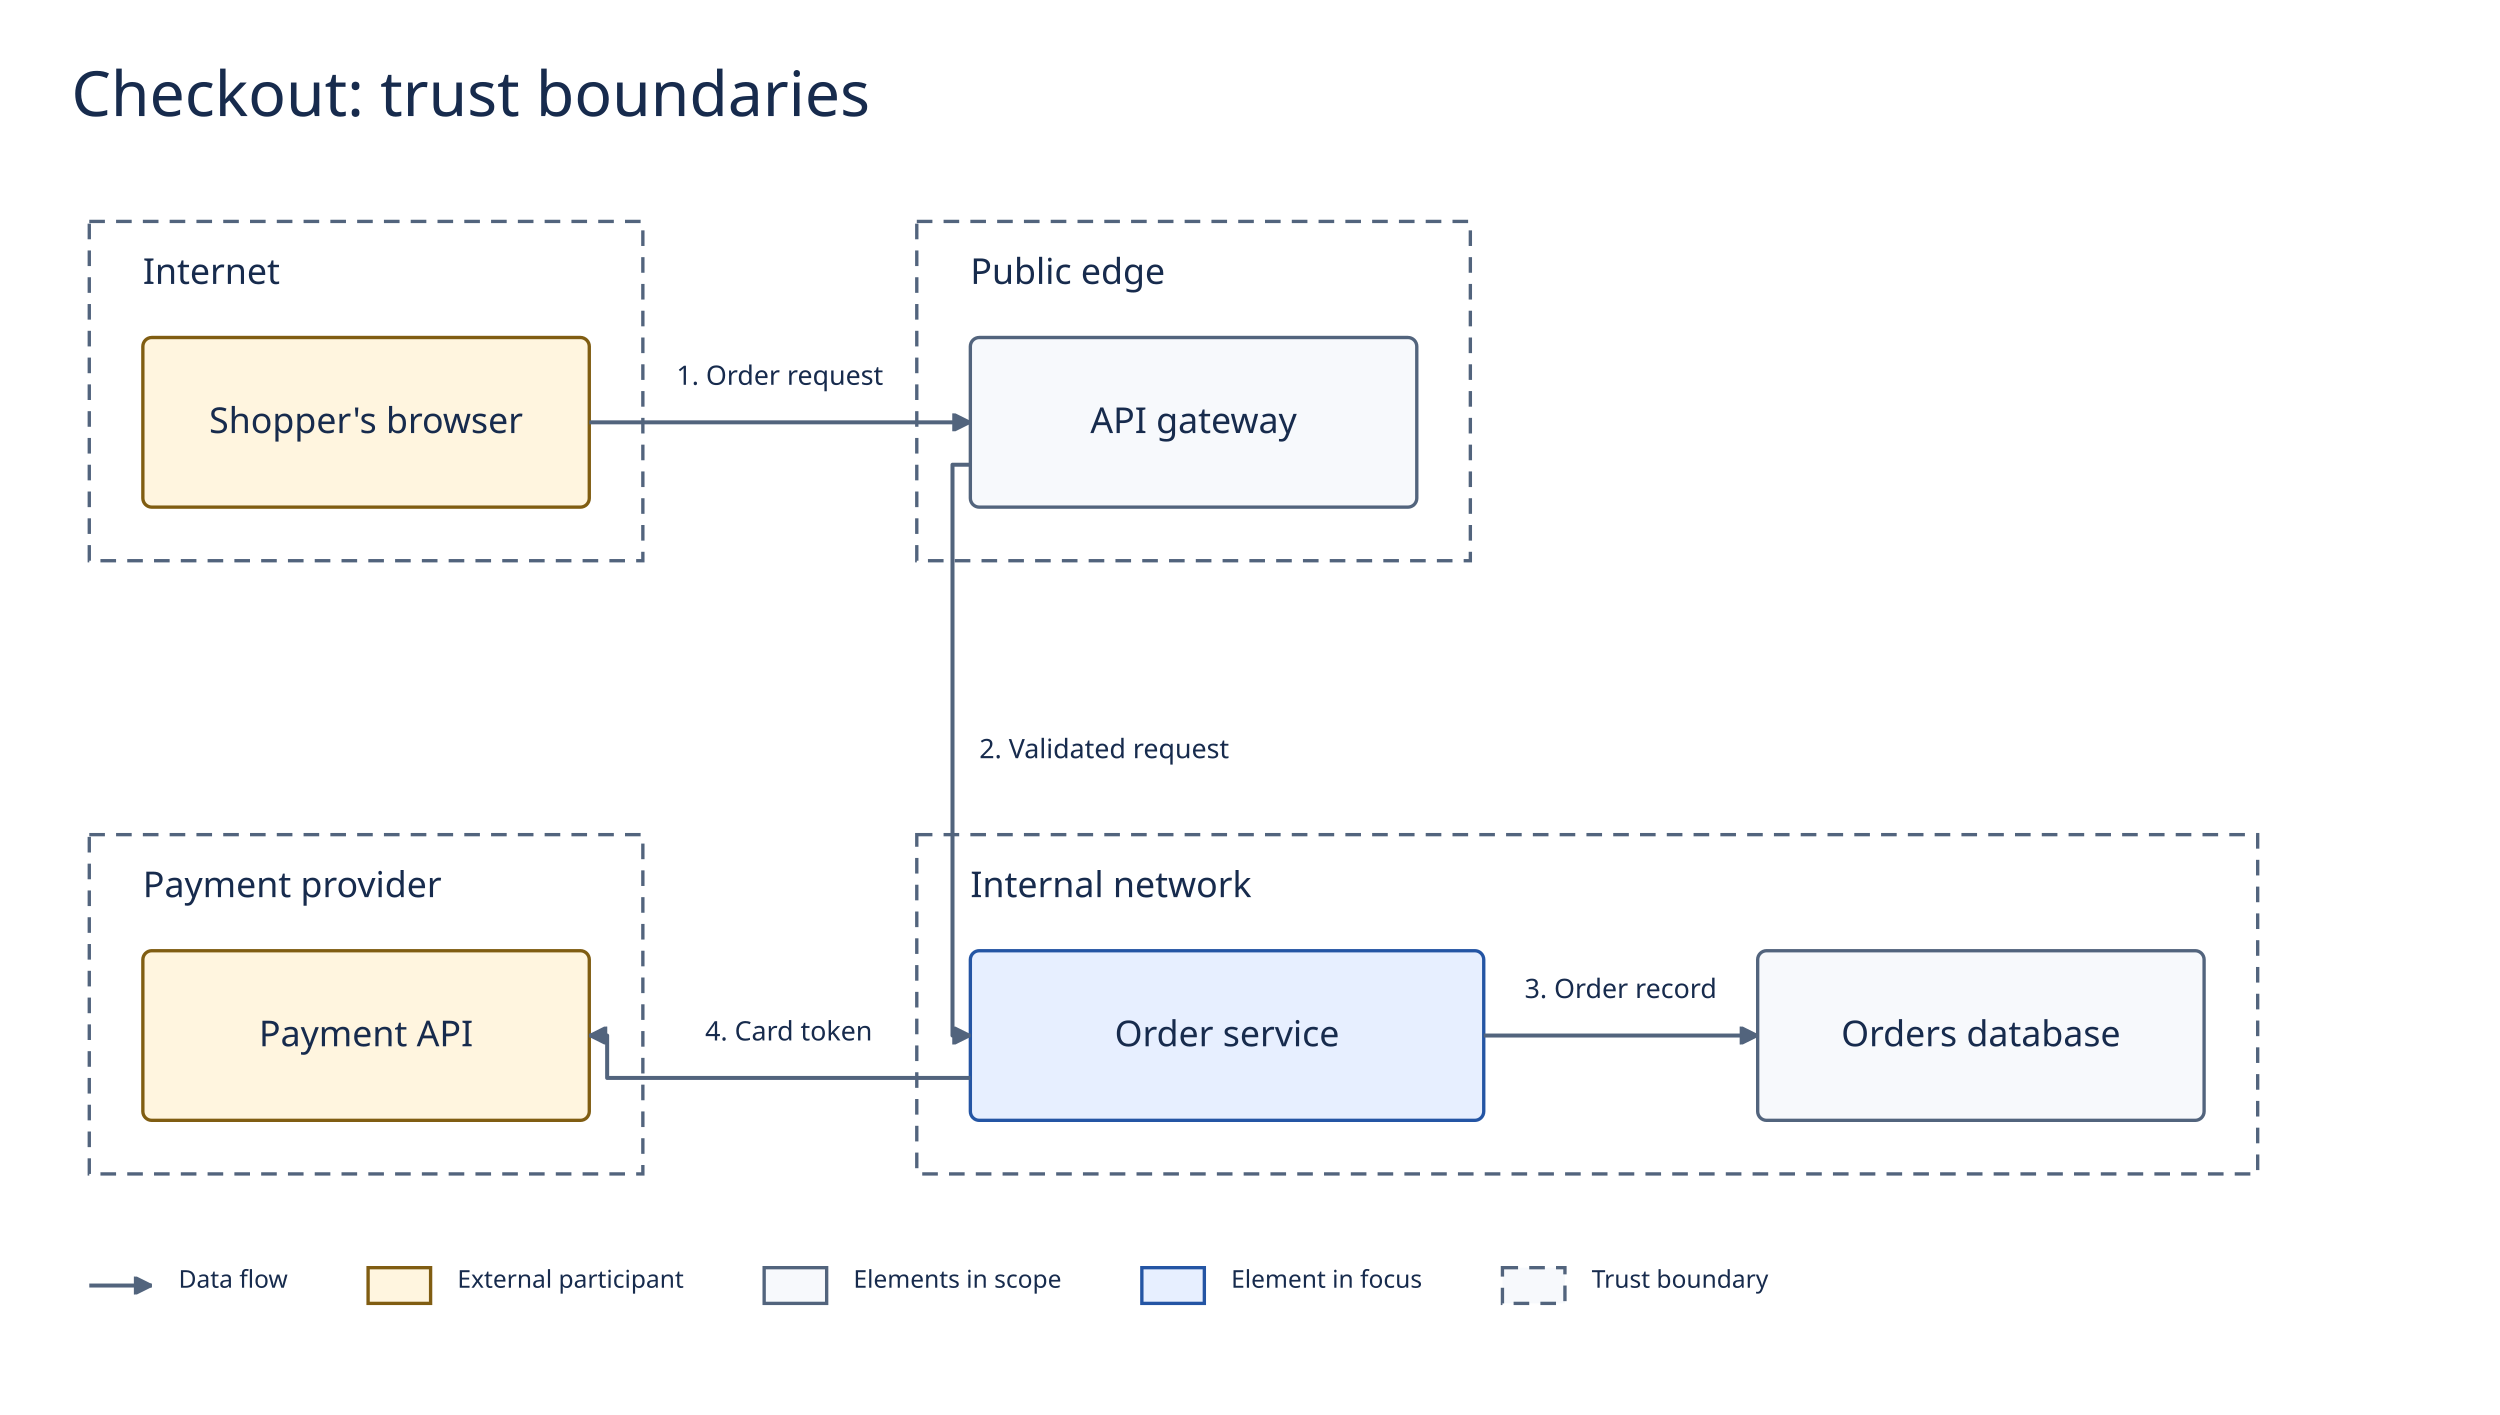
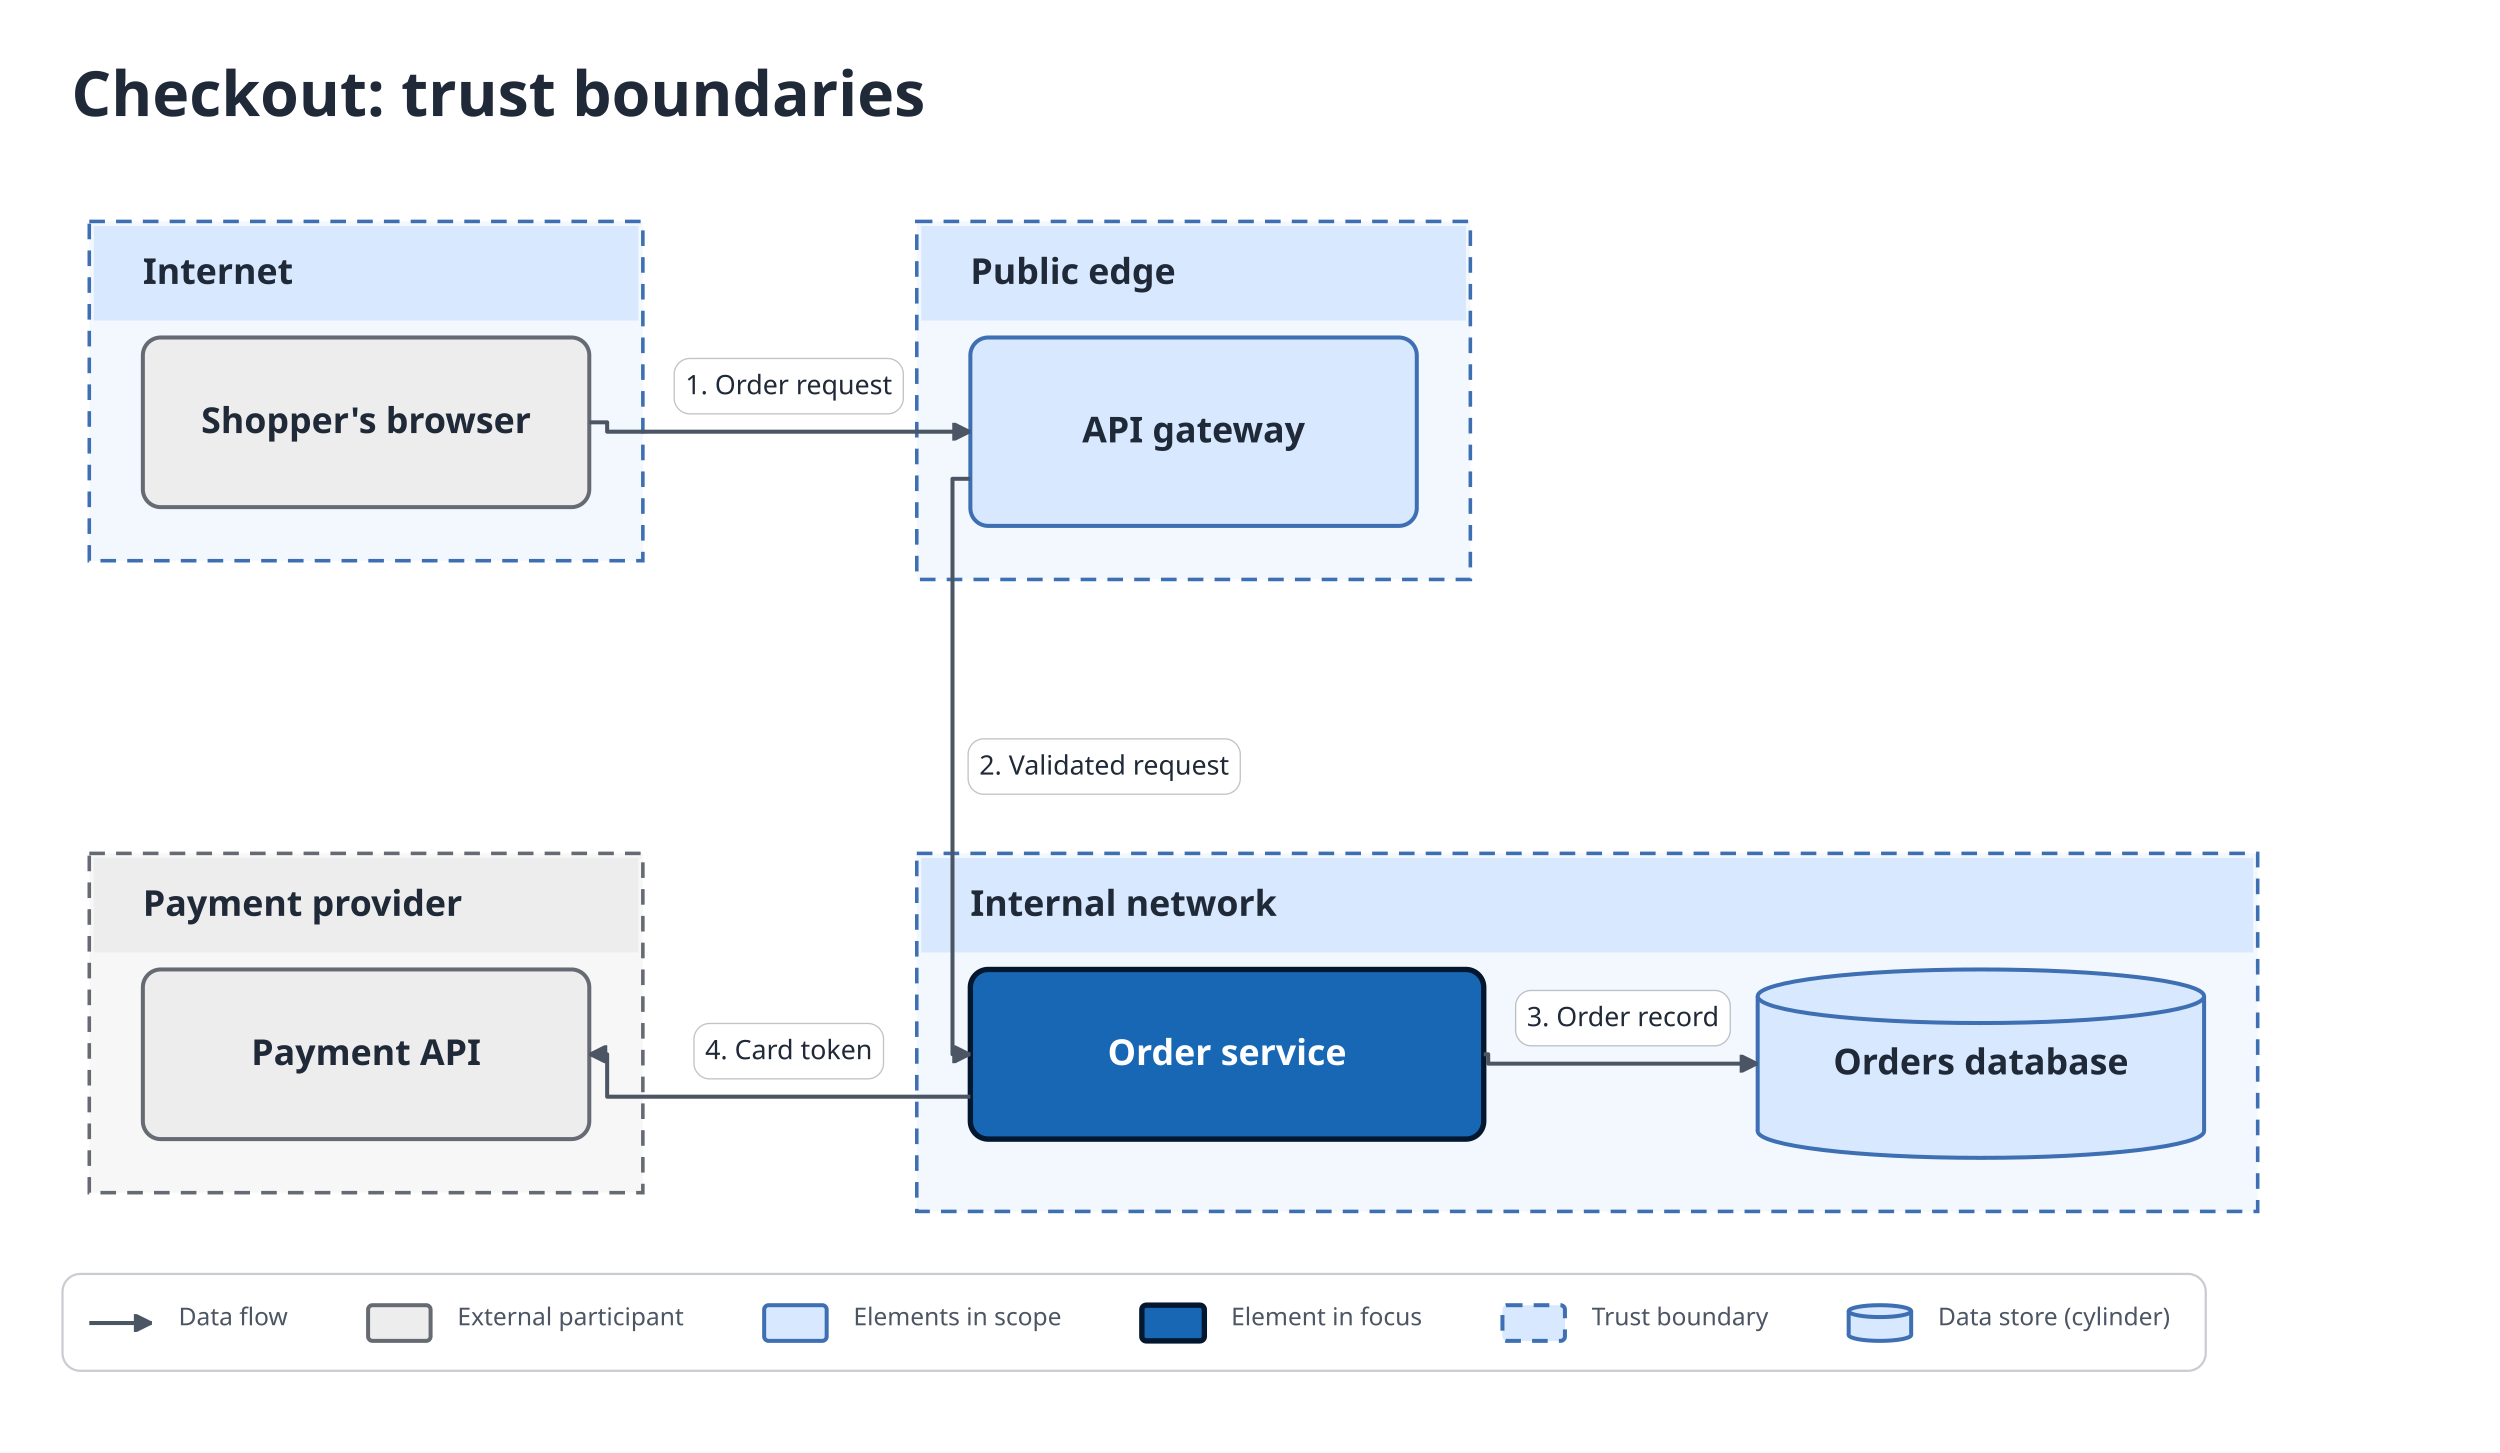
- <svg xmlns="http://www.w3.org/2000/svg" viewBox="0 0 1120 633.919" width="1120" height="633.919" lang="en" role="img" aria-labelledby="f2-en-document-title f2-en-document-desc" data-archatlas="0.1" data-measured-with="pillow">
+ <svg xmlns="http://www.w3.org/2000/svg" viewBox="0 0 1120 650.719" width="1120" height="650.719" lang="en" role="img" aria-labelledby="f2-en-document-title f2-en-document-desc" data-archatlas="0.1" data-measured-with="pillow">
  <defs>
    <marker id="f2-en-marker-peer-arrow" viewBox="0 0 10 10" refX="10" refY="5" markerWidth="8" markerHeight="8" markerUnits="userSpaceOnUse" orient="auto-start-reverse">
-       <path d="M 0 0 L 10 5 L 0 10 Z" fill="#52647d" stroke="#52647d" stroke-width="1.5" />
+       <path d="M 0 0 L 10 5 L 0 10 Z" fill="#4B5563" stroke="#4B5563" stroke-width="1.5" />
    </marker>
    <marker id="f2-en-marker-peer-circle" viewBox="0 0 10 10" refX="5" refY="5" markerWidth="8" markerHeight="8" markerUnits="userSpaceOnUse">
-       <circle cx="5" cy="5" r="3.5" fill="#ffffff" stroke="#52647d" stroke-width="1.5" />
+       <circle cx="5" cy="5" r="3.5" fill="#ffffff" stroke="#4B5563" stroke-width="1.5" />
    </marker>
  </defs>
-   <rect width="1120" height="633.919" fill="#ffffff" data-role="canvas" />
-   <rect id="f2-en-shape-group-g_net" data-id="g_net" data-role="group" data-parent="" data-kind="frame" fill="#ffffff" stroke="#52647d" stroke-width="1.5" data-box="40 99.2 248 152" stroke-dasharray="7 5" x="40" y="99.2" width="248" height="152" rx="0" />
-   <rect id="f2-en-shape-node-shopper" data-id="shopper" data-role="node" data-parent="g_net" data-kind="external" fill="#fff5df" stroke="#805d12" stroke-width="1.5" data-box="64 151.2 200 76" x="64" y="151.2" width="200" height="76" rx="4" />
-   <rect id="f2-en-shape-group-g_edge" data-id="g_edge" data-role="group" data-parent="" data-kind="frame" fill="#ffffff" stroke="#52647d" stroke-width="1.5" data-box="410.719 99.2 248 152" stroke-dasharray="7 5" x="410.719" y="99.2" width="248" height="152" rx="0" />
-   <rect id="f2-en-shape-node-gw" data-id="gw" data-role="node" data-parent="g_edge" data-kind="component" fill="#f7f9fc" stroke="#52647d" stroke-width="1.5" data-box="434.719 151.2 200 76" x="434.719" y="151.2" width="200" height="76" rx="4" />
-   <rect id="f2-en-shape-group-g_tp" data-id="g_tp" data-role="group" data-parent="" data-kind="frame" fill="#ffffff" stroke="#52647d" stroke-width="1.5" data-box="40 373.919 248 152" stroke-dasharray="7 5" x="40" y="373.919" width="248" height="152" rx="0" />
-   <rect id="f2-en-shape-node-pay" data-id="pay" data-role="node" data-parent="g_tp" data-kind="external" fill="#fff5df" stroke="#805d12" stroke-width="1.5" data-box="64 425.919 200 76" x="64" y="425.919" width="200" height="76" rx="4" />
-   <rect id="f2-en-shape-group-g_int" data-id="g_int" data-role="group" data-parent="" data-kind="frame" fill="#ffffff" stroke="#52647d" stroke-width="1.5" data-box="410.719 373.919 600.719 152" stroke-dasharray="7 5" x="410.719" y="373.919" width="600.719" height="152" rx="0" />
-   <rect id="f2-en-shape-node-ord" data-id="ord" data-role="node" data-parent="g_int" data-kind="component" fill="#e7efff" stroke="#2455a4" stroke-width="1.5" data-box="434.719 425.919 230 76" x="434.719" y="425.919" width="230" height="76" rx="4" />
-   <rect id="f2-en-shape-node-db" data-id="db" data-role="node" data-parent="g_int" data-kind="store" fill="#f7f9fc" stroke="#52647d" stroke-width="1.5" data-box="787.438 425.919 200 76" x="787.438" y="425.919" width="200" height="76" rx="4" />
-   <rect id="f2-en-shape-legend-swatch-__legend-swatch-1" data-id="__legend-swatch-1" data-role="legend-swatch" data-parent="" data-kind="component" fill="#fff5df" stroke="#805d12" stroke-width="1.5" data-box="164.906 567.919 28 16" x="164.906" y="567.919" width="28" height="16" rx="0" />
-   <rect id="f2-en-shape-legend-swatch-__legend-swatch-2" data-id="__legend-swatch-2" data-role="legend-swatch" data-parent="" data-kind="component" fill="#f7f9fc" stroke="#52647d" stroke-width="1.5" data-box="342.344 567.919 28 16" x="342.344" y="567.919" width="28" height="16" rx="0" />
-   <rect id="f2-en-shape-legend-swatch-__legend-swatch-3" data-id="__legend-swatch-3" data-role="legend-swatch" data-parent="" data-kind="component" fill="#e7efff" stroke="#2455a4" stroke-width="1.5" data-box="511.547 567.919 28 16" x="511.547" y="567.919" width="28" height="16" rx="0" />
-   <rect id="f2-en-shape-legend-swatch-__legend-swatch-4" data-id="__legend-swatch-4" data-role="legend-swatch" data-parent="" data-kind="component" fill="#f7f9fc" stroke="#52647d" stroke-width="1.5" data-box="673.094 567.919 28 16" stroke-dasharray="7 5" x="673.094" y="567.919" width="28" height="16" rx="0" />
-   <polyline id="f2-en-edge-edge-1" data-id="edge-1" data-role="edge" data-from="shopper" data-to="gw" data-kind="data" points="264,189.2 434.719,189.2" fill="none" stroke="#52647d" stroke-width="1.8" stroke-linejoin="round" marker-end="url(#f2-en-marker-peer-arrow)" />
-   <polyline id="f2-en-edge-edge-2" data-id="edge-2" data-role="edge" data-from="gw" data-to="ord" data-kind="data" points="434.719,208.2 426.719,208.2 426.719,463.919 434.719,463.919" fill="none" stroke="#52647d" stroke-width="1.8" stroke-linejoin="round" marker-end="url(#f2-en-marker-peer-arrow)" />
-   <polyline id="f2-en-edge-edge-3" data-id="edge-3" data-role="edge" data-from="ord" data-to="db" data-kind="data" points="664.719,463.919 787.438,463.919" fill="none" stroke="#52647d" stroke-width="1.8" stroke-linejoin="round" marker-end="url(#f2-en-marker-peer-arrow)" />
-   <polyline id="f2-en-edge-edge-4" data-id="edge-4" data-role="edge" data-from="ord" data-to="pay" data-kind="data" points="434.719,482.919 272,482.919 272,463.919 264,463.919" fill="none" stroke="#52647d" stroke-width="1.8" stroke-linejoin="round" marker-end="url(#f2-en-marker-peer-arrow)" />
-   <polyline id="f2-en-edge-legend-line-0" data-id="legend-line-0" data-role="edge" data-from="" data-to="" data-kind="legend" points="40,575.919 68,575.919" fill="none" stroke="#52647d" stroke-width="1.8" stroke-linejoin="round" marker-end="url(#f2-en-marker-peer-arrow)" />
-   <rect id="f2-en-shape-label-bg-__edge-1-background" data-id="__edge-1-background" data-role="label-bg" data-parent="edge-1" x="298.039" y="156.4" width="102.641" height="24.8" fill="#ffffff" fill-opacity="0.92" rx="3" />
-   <rect id="f2-en-shape-label-bg-__edge-2-background" data-id="__edge-2-background" data-role="label-bg" data-parent="edge-2" x="433.719" y="323.659" width="121.922" height="24.8" fill="#ffffff" fill-opacity="0.92" rx="3" />
-   <rect id="f2-en-shape-label-bg-__edge-3-background" data-id="__edge-3-background" data-role="label-bg" data-parent="edge-3" x="678.016" y="431.119" width="96.125" height="24.8" fill="#ffffff" fill-opacity="0.92" rx="3" />
-   <rect id="f2-en-shape-label-bg-__edge-4-background" data-id="__edge-4-background" data-role="label-bg" data-parent="edge-4" x="310.898" y="450.119" width="84.922" height="24.8" fill="#ffffff" fill-opacity="0.92" rx="3" />
-   <text id="f2-en-text-title-figure-title" data-id="figure-title" data-role="title" data-owner="" x="32" y="52" data-source="Checkout: trust boundaries" font-size="28" font-family="&quot;Noto Sans CJK SC&quot;, &quot;Source Han Sans SC&quot;, &quot;PingFang SC&quot;, &quot;Microsoft YaHei&quot;, &quot;WenQuanYi Zen Hei&quot;, &quot;Noto Sans&quot;, &quot;DejaVu Sans&quot;, &quot;Liberation Sans&quot;, sans-serif" text-anchor="start" fill="#172b4d" data-text-box="32 24 357.734 39.2">
+   <rect width="1120" height="650.719" fill="#ffffff" data-role="canvas" />
+   <rect id="f2-en-shape-group-g_net" data-id="g_net" data-role="group" data-parent="" data-kind="frame" data-shape="card" fill="#F3F8FF" stroke="#3D6FB2" stroke-width="1.6" data-box="40 99.2 248 152" stroke-dasharray="7 5" x="40" y="99.2" width="248" height="152" rx="0" />
+   <rect data-role="header-band" data-parent="g_net" x="42" y="101.2" width="244" height="42.4" rx="0" fill="#D8E8FF" />
+   <rect id="f2-en-shape-node-shopper" data-id="shopper" data-role="node" data-parent="g_net" data-kind="external" data-shape="card" fill="#EDEDED" stroke="#666A73" stroke-width="1.8" data-box="64 151.2 200 76" x="64" y="151.2" width="200" height="76" rx="8" />
+   <rect id="f2-en-shape-group-g_edge" data-id="g_edge" data-role="group" data-parent="" data-kind="frame" data-shape="card" fill="#F3F8FF" stroke="#3D6FB2" stroke-width="1.6" data-box="410.719 99.2 248 160.4" stroke-dasharray="7 5" x="410.719" y="99.2" width="248" height="160.4" rx="0" />
+   <rect data-role="header-band" data-parent="g_edge" x="412.719" y="101.2" width="244" height="42.4" rx="0" fill="#D8E8FF" />
+   <rect id="f2-en-shape-node-gw" data-id="gw" data-role="node" data-parent="g_edge" data-kind="component" data-shape="card" fill="#D8E8FF" stroke="#3D6FB2" stroke-width="1.8" data-box="434.719 151.2 200 84.4" x="434.719" y="151.2" width="200" height="84.4" rx="8" />
+   <rect id="f2-en-shape-group-g_tp" data-id="g_tp" data-role="group" data-parent="" data-kind="frame" data-shape="card" fill="#F7F7F7" stroke="#666A73" stroke-width="1.6" data-box="40 382.319 248 152" stroke-dasharray="7 5" x="40" y="382.319" width="248" height="152" rx="0" />
+   <rect data-role="header-band" data-parent="g_tp" x="42" y="384.319" width="244" height="42.4" rx="0" fill="#EDEDED" />
+   <rect id="f2-en-shape-node-pay" data-id="pay" data-role="node" data-parent="g_tp" data-kind="external" data-shape="card" fill="#EDEDED" stroke="#666A73" stroke-width="1.8" data-box="64 434.319 200 76" x="64" y="434.319" width="200" height="76" rx="8" />
+   <rect id="f2-en-shape-group-g_int" data-id="g_int" data-role="group" data-parent="" data-kind="frame" data-shape="card" fill="#F3F8FF" stroke="#3D6FB2" stroke-width="1.6" data-box="410.719 382.319 600.719 160.4" stroke-dasharray="7 5" x="410.719" y="382.319" width="600.719" height="160.4" rx="0" />
+   <rect data-role="header-band" data-parent="g_int" x="412.719" y="384.319" width="596.719" height="42.4" rx="0" fill="#D8E8FF" />
+   <rect id="f2-en-shape-node-ord" data-id="ord" data-role="node" data-parent="g_int" data-kind="component" data-shape="card" fill="#1767B5" stroke="#03172E" stroke-width="2.4" data-box="434.719 434.319 230 76" x="434.719" y="434.319" width="230" height="76" rx="8" />
+   <g id="f2-en-shape-node-db" data-id="db" data-role="node" data-parent="g_int" data-kind="store" data-shape="database" fill="#D8E8FF" stroke="#3D6FB2" stroke-width="1.8" data-box="787.438 434.319 200 84.4">
+     <ellipse cx="887.438" cy="506.719" rx="100" ry="12" />
+     <rect x="787.438" y="446.319" width="200" height="60.4" stroke="none" />
+     <polyline points="787.438,446.319 787.438,506.719" fill="none" />
+     <polyline points="987.438,446.319 987.438,506.719" fill="none" />
+     <ellipse cx="887.438" cy="446.319" rx="100" ry="12" />
+   </g>
+   <rect id="f2-en-shape-legend-panel-__legend-panel" data-id="__legend-panel" data-role="legend-panel" data-parent="" data-kind="component" data-shape="card" fill="#ffffff" stroke="#4B5563" stroke-width="1" data-box="28 570.719 960.172 43.4" stroke-opacity="0.3" x="28" y="570.719" width="960.172" height="43.4" rx="8" />
+   <rect id="f2-en-shape-legend-swatch-__legend-swatch-1" data-id="__legend-swatch-1" data-role="legend-swatch" data-parent="" data-kind="component" data-shape="card" fill="#EDEDED" stroke="#666A73" stroke-width="1.8" data-box="164.906 584.719 28 16" x="164.906" y="584.719" width="28" height="16" rx="2" />
+   <rect id="f2-en-shape-legend-swatch-__legend-swatch-2" data-id="__legend-swatch-2" data-role="legend-swatch" data-parent="" data-kind="component" data-shape="card" fill="#D8E8FF" stroke="#3D6FB2" stroke-width="1.8" data-box="342.344 584.719 28 16" x="342.344" y="584.719" width="28" height="16" rx="2" />
+   <rect id="f2-en-shape-legend-swatch-__legend-swatch-3" data-id="__legend-swatch-3" data-role="legend-swatch" data-parent="" data-kind="component" data-shape="card" fill="#1767B5" stroke="#03172E" stroke-width="2.4" data-box="511.547 584.719 28 16" x="511.547" y="584.719" width="28" height="16" rx="2" />
+   <rect id="f2-en-shape-legend-swatch-__legend-swatch-4" data-id="__legend-swatch-4" data-role="legend-swatch" data-parent="" data-kind="component" data-shape="card" fill="#D8E8FF" stroke="#3D6FB2" stroke-width="1.8" data-box="673.094 584.719 28 16" stroke-dasharray="7 5" x="673.094" y="584.719" width="28" height="16" rx="2" />
+   <g id="f2-en-shape-legend-swatch-__legend-swatch-5" data-id="__legend-swatch-5" data-role="legend-swatch" data-parent="" data-kind="component" data-shape="database" fill="#D8E8FF" stroke="#3D6FB2" stroke-width="1.8" data-box="828.203 584.719 28 16">
+     <ellipse cx="842.203" cy="598.052" rx="14" ry="2.667" />
+     <rect x="828.203" y="587.385" width="28" height="10.667" stroke="none" />
+     <polyline points="828.203,587.385 828.203,598.052" fill="none" />
+     <polyline points="856.203,587.385 856.203,598.052" fill="none" />
+     <ellipse cx="842.203" cy="587.385" rx="14" ry="2.667" />
+   </g>
+   <polyline id="f2-en-edge-edge-1" data-id="edge-1" data-role="edge" data-from="shopper" data-to="gw" data-kind="data" points="264,189.2 272,189.2 272,193.4 434.719,193.4" fill="none" stroke="#4B5563" stroke-width="1.8" stroke-linejoin="round" marker-end="url(#f2-en-marker-peer-arrow)" />
+   <polyline id="f2-en-edge-edge-2" data-id="edge-2" data-role="edge" data-from="gw" data-to="ord" data-kind="data" points="434.719,214.5 426.719,214.5 426.719,472.319 434.719,472.319" fill="none" stroke="#4B5563" stroke-width="1.8" stroke-linejoin="round" marker-end="url(#f2-en-marker-peer-arrow)" />
+   <polyline id="f2-en-edge-edge-3" data-id="edge-3" data-role="edge" data-from="ord" data-to="db" data-kind="data" points="664.719,472.319 666.719,472.319 666.719,476.519 787.438,476.519" fill="none" stroke="#4B5563" stroke-width="1.8" stroke-linejoin="round" marker-end="url(#f2-en-marker-peer-arrow)" />
+   <polyline id="f2-en-edge-edge-4" data-id="edge-4" data-role="edge" data-from="ord" data-to="pay" data-kind="data" points="434.719,491.319 272,491.319 272,472.319 264,472.319" fill="none" stroke="#4B5563" stroke-width="1.8" stroke-linejoin="round" marker-end="url(#f2-en-marker-peer-arrow)" />
+   <polyline id="f2-en-edge-legend-line-0" data-id="legend-line-0" data-role="edge" data-from="" data-to="" data-kind="legend" points="40,592.719 68,592.719" fill="none" stroke="#4B5563" stroke-width="1.8" stroke-linejoin="round" marker-end="url(#f2-en-marker-peer-arrow)" />
+   <rect id="f2-en-shape-label-bg-__edge-1-background" data-id="__edge-1-background" data-role="label-bg" data-parent="edge-1" x="302.039" y="160.6" width="102.641" height="24.8" fill="#ffffff" fill-opacity="0.96" rx="7" stroke="#4B5563" stroke-opacity="0.35" stroke-width="0.6" />
+   <rect id="f2-en-shape-label-bg-__edge-2-background" data-id="__edge-2-background" data-role="label-bg" data-parent="edge-2" x="433.719" y="331.009" width="121.922" height="24.8" fill="#ffffff" fill-opacity="0.96" rx="7" stroke="#4B5563" stroke-opacity="0.35" stroke-width="0.6" />
+   <rect id="f2-en-shape-label-bg-__edge-3-background" data-id="__edge-3-background" data-role="label-bg" data-parent="edge-3" x="679.016" y="443.719" width="96.125" height="24.8" fill="#ffffff" fill-opacity="0.96" rx="7" stroke="#4B5563" stroke-opacity="0.35" stroke-width="0.6" />
+   <rect id="f2-en-shape-label-bg-__edge-4-background" data-id="__edge-4-background" data-role="label-bg" data-parent="edge-4" x="310.898" y="458.519" width="84.922" height="24.8" fill="#ffffff" fill-opacity="0.96" rx="7" stroke="#4B5563" stroke-opacity="0.35" stroke-width="0.6" />
+   <text id="f2-en-text-title-figure-title" data-id="figure-title" data-role="title" data-owner="" x="32" y="52" data-source="Checkout: trust boundaries" font-size="28" font-family="&quot;Noto Sans CJK SC&quot;, &quot;Source Han Sans SC&quot;, &quot;PingFang SC&quot;, &quot;Microsoft YaHei&quot;, &quot;WenQuanYi Zen Hei&quot;, &quot;Noto Sans&quot;, &quot;DejaVu Sans&quot;, &quot;Liberation Sans&quot;, sans-serif" font-weight="700" text-anchor="start" fill="#1F2937" data-text-box="32 24 382.484 39.2">
    <tspan x="32" y="52">
      <tspan font-family="Noto Sans" x="32">Checkout:</tspan>
-       <tspan font-family="Noto Sans" x="163.031"> </tspan>
-       <tspan font-family="Noto Sans" x="170.312">trust</tspan>
-       <tspan font-family="Noto Sans" x="232.797"> </tspan>
-       <tspan font-family="Noto Sans" x="240.078">boundaries</tspan>
-     </tspan>
-   </text>
-   <text id="f2-en-text-group-title-g_net-title" data-id="g_net-title" data-role="group-title" data-owner="g_net" x="64" y="127.2" data-source="Internet" font-size="16" font-family="&quot;Noto Sans CJK SC&quot;, &quot;Source Han Sans SC&quot;, &quot;PingFang SC&quot;, &quot;Microsoft YaHei&quot;, &quot;WenQuanYi Zen Hei&quot;, &quot;Noto Sans&quot;, &quot;DejaVu Sans&quot;, &quot;Liberation Sans&quot;, sans-serif" text-anchor="start" fill="#172b4d" data-text-box="64 111.2 61.438 22.4">
+       <tspan font-family="Noto Sans" x="172.391"> </tspan>
+       <tspan font-family="Noto Sans" x="179.672">trust</tspan>
+       <tspan font-family="Noto Sans" x="249.016"> </tspan>
+       <tspan font-family="Noto Sans" x="256.297">boundaries</tspan>
+     </tspan>
+   </text>
+   <text id="f2-en-text-group-title-g_net-title" data-id="g_net-title" data-role="group-title" data-owner="g_net" x="64" y="127.2" data-source="Internet" font-size="16" font-family="&quot;Noto Sans CJK SC&quot;, &quot;Source Han Sans SC&quot;, &quot;PingFang SC&quot;, &quot;Microsoft YaHei&quot;, &quot;WenQuanYi Zen Hei&quot;, &quot;Noto Sans&quot;, &quot;DejaVu Sans&quot;, &quot;Liberation Sans&quot;, sans-serif" font-weight="700" text-anchor="start" fill="#1F2937" data-text-box="64 111.2 67.297 22.4">
    <tspan x="64" y="127.2">
      <tspan font-family="Noto Sans" x="64">Internet</tspan>
    </tspan>
  </text>
-   <text id="f2-en-text-name-shopper-name" data-id="shopper-name" data-role="name" data-owner="shopper" x="164" y="194" data-source="Shopper's browser" font-size="16" font-family="&quot;Noto Sans CJK SC&quot;, &quot;Source Han Sans SC&quot;, &quot;PingFang SC&quot;, &quot;Microsoft YaHei&quot;, &quot;WenQuanYi Zen Hei&quot;, &quot;Noto Sans&quot;, &quot;DejaVu Sans&quot;, &quot;Liberation Sans&quot;, sans-serif" text-anchor="start" fill="#172b4d" data-text-box="93.68 178 140.641 22.4">
-     <tspan x="93.68" y="194">
-       <tspan font-family="Noto Sans" x="93.68">Shopper's</tspan>
-       <tspan font-family="Noto Sans" x="168.773"> </tspan>
-       <tspan font-family="Noto Sans" x="172.93">browser</tspan>
-     </tspan>
-   </text>
-   <text id="f2-en-text-group-title-g_edge-title" data-id="g_edge-title" data-role="group-title" data-owner="g_edge" x="434.719" y="127.2" data-source="Public edge" font-size="16" font-family="&quot;Noto Sans CJK SC&quot;, &quot;Source Han Sans SC&quot;, &quot;PingFang SC&quot;, &quot;Microsoft YaHei&quot;, &quot;WenQuanYi Zen Hei&quot;, &quot;Noto Sans&quot;, &quot;DejaVu Sans&quot;, &quot;Liberation Sans&quot;, sans-serif" text-anchor="start" fill="#172b4d" data-text-box="434.719 111.2 87.266 22.4">
+   <text id="f2-en-text-name-shopper-name" data-id="shopper-name" data-role="name" data-owner="shopper" x="164" y="194" data-source="Shopper's browser" font-size="16" font-family="&quot;Noto Sans CJK SC&quot;, &quot;Source Han Sans SC&quot;, &quot;PingFang SC&quot;, &quot;Microsoft YaHei&quot;, &quot;WenQuanYi Zen Hei&quot;, &quot;Noto Sans&quot;, &quot;DejaVu Sans&quot;, &quot;Liberation Sans&quot;, sans-serif" font-weight="700" text-anchor="start" fill="#1F2937" data-text-box="90.117 178 147.766 22.4">
+     <tspan x="90.117" y="194">
+       <tspan font-family="Noto Sans" x="90.117">Shopper's</tspan>
+       <tspan font-family="Noto Sans" x="168.68"> </tspan>
+       <tspan font-family="Noto Sans" x="172.836">browser</tspan>
+     </tspan>
+   </text>
+   <text id="f2-en-text-group-title-g_edge-title" data-id="g_edge-title" data-role="group-title" data-owner="g_edge" x="434.719" y="127.2" data-source="Public edge" font-size="16" font-family="&quot;Noto Sans CJK SC&quot;, &quot;Source Han Sans SC&quot;, &quot;PingFang SC&quot;, &quot;Microsoft YaHei&quot;, &quot;WenQuanYi Zen Hei&quot;, &quot;Noto Sans&quot;, &quot;DejaVu Sans&quot;, &quot;Liberation Sans&quot;, sans-serif" font-weight="700" text-anchor="start" fill="#1F2937" data-text-box="434.719 111.2 91.969 22.4">
    <tspan x="434.719" y="127.2">
      <tspan font-family="Noto Sans" x="434.719">Public</tspan>
-       <tspan font-family="Noto Sans" x="480.078"> </tspan>
-       <tspan font-family="Noto Sans" x="484.234">edge</tspan>
-     </tspan>
-   </text>
-   <text id="f2-en-text-name-gw-name" data-id="gw-name" data-role="name" data-owner="gw" x="534.719" y="194" data-source="API gateway" font-size="16" font-family="&quot;Noto Sans CJK SC&quot;, &quot;Source Han Sans SC&quot;, &quot;PingFang SC&quot;, &quot;Microsoft YaHei&quot;, &quot;WenQuanYi Zen Hei&quot;, &quot;Noto Sans&quot;, &quot;DejaVu Sans&quot;, &quot;Liberation Sans&quot;, sans-serif" text-anchor="start" fill="#172b4d" data-text-box="488.469 178 92.5 22.4">
-     <tspan x="488.469" y="194">
-       <tspan font-family="Noto Sans" x="488.469">API</tspan>
-       <tspan font-family="Noto Sans" x="513.797"> </tspan>
-       <tspan font-family="Noto Sans" x="517.953">gateway</tspan>
-     </tspan>
-   </text>
-   <text id="f2-en-text-group-title-g_tp-title" data-id="g_tp-title" data-role="group-title" data-owner="g_tp" x="64" y="401.919" data-source="Payment provider" font-size="16" font-family="&quot;Noto Sans CJK SC&quot;, &quot;Source Han Sans SC&quot;, &quot;PingFang SC&quot;, &quot;Microsoft YaHei&quot;, &quot;WenQuanYi Zen Hei&quot;, &quot;Noto Sans&quot;, &quot;DejaVu Sans&quot;, &quot;Liberation Sans&quot;, sans-serif" text-anchor="start" fill="#172b4d" data-text-box="64 385.919 133.875 22.4">
-     <tspan x="64" y="401.919">
+       <tspan font-family="Noto Sans" x="483.375"> </tspan>
+       <tspan font-family="Noto Sans" x="487.531">edge</tspan>
+     </tspan>
+   </text>
+   <text id="f2-en-text-name-gw-name" data-id="gw-name" data-role="name" data-owner="gw" x="534.719" y="198.2" data-source="API gateway" font-size="16" font-family="&quot;Noto Sans CJK SC&quot;, &quot;Source Han Sans SC&quot;, &quot;PingFang SC&quot;, &quot;Microsoft YaHei&quot;, &quot;WenQuanYi Zen Hei&quot;, &quot;Noto Sans&quot;, &quot;DejaVu Sans&quot;, &quot;Liberation Sans&quot;, sans-serif" font-weight="700" text-anchor="start" fill="#1F2937" data-text-box="484.82 182.2 99.797 22.4">
+     <tspan x="484.82" y="198.2">
+       <tspan font-family="Noto Sans" x="484.82">API</tspan>
+       <tspan font-family="Noto Sans" x="512.133"> </tspan>
+       <tspan font-family="Noto Sans" x="516.289">gateway</tspan>
+     </tspan>
+   </text>
+   <text id="f2-en-text-group-title-g_tp-title" data-id="g_tp-title" data-role="group-title" data-owner="g_tp" x="64" y="410.319" data-source="Payment provider" font-size="16" font-family="&quot;Noto Sans CJK SC&quot;, &quot;Source Han Sans SC&quot;, &quot;PingFang SC&quot;, &quot;Microsoft YaHei&quot;, &quot;WenQuanYi Zen Hei&quot;, &quot;Noto Sans&quot;, &quot;DejaVu Sans&quot;, &quot;Liberation Sans&quot;, sans-serif" font-weight="700" text-anchor="start" fill="#1F2937" data-text-box="64 394.319 143.094 22.4">
+     <tspan x="64" y="410.319">
      <tspan font-family="Noto Sans" x="64">Payment</tspan>
-       <tspan font-family="Noto Sans" x="130.469"> </tspan>
-       <tspan font-family="Noto Sans" x="134.625">provider</tspan>
-     </tspan>
-   </text>
-   <text id="f2-en-text-name-pay-name" data-id="pay-name" data-role="name" data-owner="pay" x="164" y="468.719" data-source="Payment API" font-size="16" font-family="&quot;Noto Sans CJK SC&quot;, &quot;Source Han Sans SC&quot;, &quot;PingFang SC&quot;, &quot;Microsoft YaHei&quot;, &quot;WenQuanYi Zen Hei&quot;, &quot;Noto Sans&quot;, &quot;DejaVu Sans&quot;, &quot;Liberation Sans&quot;, sans-serif" text-anchor="start" fill="#172b4d" data-text-box="116.023 452.719 95.953 22.4">
-     <tspan x="116.023" y="468.719">
-       <tspan font-family="Noto Sans" x="116.023">Payment</tspan>
-       <tspan font-family="Noto Sans" x="182.492"> </tspan>
-       <tspan font-family="Noto Sans" x="186.648">API</tspan>
-     </tspan>
-   </text>
-   <text id="f2-en-text-group-title-g_int-title" data-id="g_int-title" data-role="group-title" data-owner="g_int" x="434.719" y="401.919" data-source="Internal network" font-size="16" font-family="&quot;Noto Sans CJK SC&quot;, &quot;Source Han Sans SC&quot;, &quot;PingFang SC&quot;, &quot;Microsoft YaHei&quot;, &quot;WenQuanYi Zen Hei&quot;, &quot;Noto Sans&quot;, &quot;DejaVu Sans&quot;, &quot;Liberation Sans&quot;, sans-serif" text-anchor="start" fill="#172b4d" data-text-box="434.719 385.919 126 22.4">
-     <tspan x="434.719" y="401.919">
+       <tspan font-family="Noto Sans" x="135.438"> </tspan>
+       <tspan font-family="Noto Sans" x="139.594">provider</tspan>
+     </tspan>
+   </text>
+   <text id="f2-en-text-name-pay-name" data-id="pay-name" data-role="name" data-owner="pay" x="164" y="477.119" data-source="Payment API" font-size="16" font-family="&quot;Noto Sans CJK SC&quot;, &quot;Source Han Sans SC&quot;, &quot;PingFang SC&quot;, &quot;Microsoft YaHei&quot;, &quot;WenQuanYi Zen Hei&quot;, &quot;Noto Sans&quot;, &quot;DejaVu Sans&quot;, &quot;Liberation Sans&quot;, sans-serif" font-weight="700" text-anchor="start" fill="#1F2937" data-text-box="112.547 461.119 102.906 22.4">
+     <tspan x="112.547" y="477.119">
+       <tspan font-family="Noto Sans" x="112.547">Payment</tspan>
+       <tspan font-family="Noto Sans" x="183.984"> </tspan>
+       <tspan font-family="Noto Sans" x="188.141">API</tspan>
+     </tspan>
+   </text>
+   <text id="f2-en-text-group-title-g_int-title" data-id="g_int-title" data-role="group-title" data-owner="g_int" x="434.719" y="410.319" data-source="Internal network" font-size="16" font-family="&quot;Noto Sans CJK SC&quot;, &quot;Source Han Sans SC&quot;, &quot;PingFang SC&quot;, &quot;Microsoft YaHei&quot;, &quot;WenQuanYi Zen Hei&quot;, &quot;Noto Sans&quot;, &quot;DejaVu Sans&quot;, &quot;Liberation Sans&quot;, sans-serif" font-weight="700" text-anchor="start" fill="#1F2937" data-text-box="434.719 394.319 137.297 22.4">
+     <tspan x="434.719" y="410.319">
      <tspan font-family="Noto Sans" x="434.719">Internal</tspan>
-       <tspan font-family="Noto Sans" x="494.438"> </tspan>
-       <tspan font-family="Noto Sans" x="498.594">network</tspan>
-     </tspan>
-   </text>
-   <text id="f2-en-text-name-ord-name" data-id="ord-name" data-role="name" data-owner="ord" x="549.719" y="468.719" data-source="Order service" font-size="16" font-family="&quot;Noto Sans CJK SC&quot;, &quot;Source Han Sans SC&quot;, &quot;PingFang SC&quot;, &quot;Microsoft YaHei&quot;, &quot;WenQuanYi Zen Hei&quot;, &quot;Noto Sans&quot;, &quot;DejaVu Sans&quot;, &quot;Liberation Sans&quot;, sans-serif" text-anchor="start" fill="#172b4d" data-text-box="499.367 452.719 100.703 22.4">
-     <tspan x="499.367" y="468.719">
-       <tspan font-family="Noto Sans" x="499.367">Order</tspan>
-       <tspan font-family="Noto Sans" x="543.648"> </tspan>
-       <tspan font-family="Noto Sans" x="547.805">service</tspan>
-     </tspan>
-   </text>
-   <text id="f2-en-text-name-db-name" data-id="db-name" data-role="name" data-owner="db" x="887.438" y="468.719" data-source="Orders database" font-size="16" font-family="&quot;Noto Sans CJK SC&quot;, &quot;Source Han Sans SC&quot;, &quot;PingFang SC&quot;, &quot;Microsoft YaHei&quot;, &quot;WenQuanYi Zen Hei&quot;, &quot;Noto Sans&quot;, &quot;DejaVu Sans&quot;, &quot;Liberation Sans&quot;, sans-serif" text-anchor="start" fill="#172b4d" data-text-box="824.859 452.719 125.156 22.4">
-     <tspan x="824.859" y="468.719">
-       <tspan font-family="Noto Sans" x="824.859">Orders</tspan>
-       <tspan font-family="Noto Sans" x="876.797"> </tspan>
-       <tspan font-family="Noto Sans" x="880.953">database</tspan>
-     </tspan>
-   </text>
-   <text id="f2-en-text-edge-label-edge-1-label" data-id="edge-1-label" data-role="edge-label" data-owner="edge-1" x="349.359" y="172.4" data-source="1. Order request" font-size="12" font-family="&quot;Noto Sans CJK SC&quot;, &quot;Source Han Sans SC&quot;, &quot;PingFang SC&quot;, &quot;Microsoft YaHei&quot;, &quot;WenQuanYi Zen Hei&quot;, &quot;Noto Sans&quot;, &quot;DejaVu Sans&quot;, &quot;Liberation Sans&quot;, sans-serif" text-anchor="start" fill="#172b4d" data-text-box="303.039 160.4 92.641 16.8">
-     <tspan x="303.039" y="172.4">
-       <tspan font-family="Noto Sans" x="303.039">1.</tspan>
-       <tspan font-family="Noto Sans" x="313.117"> </tspan>
-       <tspan font-family="Noto Sans" x="316.242">Order</tspan>
-       <tspan font-family="Noto Sans" x="349.43"> </tspan>
-       <tspan font-family="Noto Sans" x="352.555">request</tspan>
-     </tspan>
-   </text>
-   <text id="f2-en-text-edge-label-edge-2-label" data-id="edge-2-label" data-role="edge-label" data-owner="edge-2" x="494.68" y="339.659" data-source="2. Validated request" font-size="12" font-family="&quot;Noto Sans CJK SC&quot;, &quot;Source Han Sans SC&quot;, &quot;PingFang SC&quot;, &quot;Microsoft YaHei&quot;, &quot;WenQuanYi Zen Hei&quot;, &quot;Noto Sans&quot;, &quot;DejaVu Sans&quot;, &quot;Liberation Sans&quot;, sans-serif" text-anchor="start" fill="#172b4d" data-text-box="438.719 327.659 111.922 16.8">
-     <tspan x="438.719" y="339.659">
+       <tspan font-family="Noto Sans" x="500.156"> </tspan>
+       <tspan font-family="Noto Sans" x="504.312">network</tspan>
+     </tspan>
+   </text>
+   <text id="f2-en-text-name-ord-name" data-id="ord-name" data-role="name" data-owner="ord" x="549.719" y="477.119" data-source="Order service" font-size="16" font-family="&quot;Noto Sans CJK SC&quot;, &quot;Source Han Sans SC&quot;, &quot;PingFang SC&quot;, &quot;Microsoft YaHei&quot;, &quot;WenQuanYi Zen Hei&quot;, &quot;Noto Sans&quot;, &quot;DejaVu Sans&quot;, &quot;Liberation Sans&quot;, sans-serif" font-weight="700" text-anchor="start" fill="#ffffff" data-text-box="496.211 461.119 107.016 22.4">
+     <tspan x="496.211" y="477.119">
+       <tspan font-family="Noto Sans" x="496.211">Order</tspan>
+       <tspan font-family="Noto Sans" x="542.742"> </tspan>
+       <tspan font-family="Noto Sans" x="546.898">service</tspan>
+     </tspan>
+   </text>
+   <text id="f2-en-text-name-db-name" data-id="db-name" data-role="name" data-owner="db" x="887.438" y="481.319" data-source="Orders database" font-size="16" font-family="&quot;Noto Sans CJK SC&quot;, &quot;Source Han Sans SC&quot;, &quot;PingFang SC&quot;, &quot;Microsoft YaHei&quot;, &quot;WenQuanYi Zen Hei&quot;, &quot;Noto Sans&quot;, &quot;DejaVu Sans&quot;, &quot;Liberation Sans&quot;, sans-serif" font-weight="700" text-anchor="start" fill="#1F2937" data-text-box="821.336 465.319 132.203 22.4">
+     <tspan x="821.336" y="481.319">
+       <tspan font-family="Noto Sans" x="821.336">Orders</tspan>
+       <tspan font-family="Noto Sans" x="875.82"> </tspan>
+       <tspan font-family="Noto Sans" x="879.977">database</tspan>
+     </tspan>
+   </text>
+   <text id="f2-en-text-edge-label-edge-1-label" data-id="edge-1-label" data-role="edge-label" data-owner="edge-1" x="353.359" y="176.6" data-source="1. Order request" font-size="12" font-family="&quot;Noto Sans CJK SC&quot;, &quot;Source Han Sans SC&quot;, &quot;PingFang SC&quot;, &quot;Microsoft YaHei&quot;, &quot;WenQuanYi Zen Hei&quot;, &quot;Noto Sans&quot;, &quot;DejaVu Sans&quot;, &quot;Liberation Sans&quot;, sans-serif" font-weight="400" text-anchor="start" fill="#1F2937" data-text-box="307.039 164.6 92.641 16.8">
+     <tspan x="307.039" y="176.6">
+       <tspan font-family="Noto Sans" x="307.039">1.</tspan>
+       <tspan font-family="Noto Sans" x="317.117"> </tspan>
+       <tspan font-family="Noto Sans" x="320.242">Order</tspan>
+       <tspan font-family="Noto Sans" x="353.43"> </tspan>
+       <tspan font-family="Noto Sans" x="356.555">request</tspan>
+     </tspan>
+   </text>
+   <text id="f2-en-text-edge-label-edge-2-label" data-id="edge-2-label" data-role="edge-label" data-owner="edge-2" x="494.68" y="347.009" data-source="2. Validated request" font-size="12" font-family="&quot;Noto Sans CJK SC&quot;, &quot;Source Han Sans SC&quot;, &quot;PingFang SC&quot;, &quot;Microsoft YaHei&quot;, &quot;WenQuanYi Zen Hei&quot;, &quot;Noto Sans&quot;, &quot;DejaVu Sans&quot;, &quot;Liberation Sans&quot;, sans-serif" font-weight="400" text-anchor="start" fill="#1F2937" data-text-box="438.719 335.009 111.922 16.8">
+     <tspan x="438.719" y="347.009">
      <tspan font-family="Noto Sans" x="438.719">2.</tspan>
      <tspan font-family="Noto Sans" x="448.797"> </tspan>
      <tspan font-family="Noto Sans" x="451.922">Validated</tspan>
      <tspan font-family="Noto Sans" x="504.391"> </tspan>
      <tspan font-family="Noto Sans" x="507.516">request</tspan>
    </tspan>
  </text>
-   <text id="f2-en-text-edge-label-edge-3-label" data-id="edge-3-label" data-role="edge-label" data-owner="edge-3" x="726.078" y="447.119" data-source="3. Order record" font-size="12" font-family="&quot;Noto Sans CJK SC&quot;, &quot;Source Han Sans SC&quot;, &quot;PingFang SC&quot;, &quot;Microsoft YaHei&quot;, &quot;WenQuanYi Zen Hei&quot;, &quot;Noto Sans&quot;, &quot;DejaVu Sans&quot;, &quot;Liberation Sans&quot;, sans-serif" text-anchor="start" fill="#172b4d" data-text-box="683.016 435.119 86.125 16.8">
-     <tspan x="683.016" y="447.119">
-       <tspan font-family="Noto Sans" x="683.016">3.</tspan>
-       <tspan font-family="Noto Sans" x="693.094"> </tspan>
-       <tspan font-family="Noto Sans" x="696.219">Order</tspan>
-       <tspan font-family="Noto Sans" x="729.406"> </tspan>
-       <tspan font-family="Noto Sans" x="732.531">record</tspan>
-     </tspan>
-   </text>
-   <text id="f2-en-text-edge-label-edge-4-label" data-id="edge-4-label" data-role="edge-label" data-owner="edge-4" x="353.359" y="466.119" data-source="4. Card token" font-size="12" font-family="&quot;Noto Sans CJK SC&quot;, &quot;Source Han Sans SC&quot;, &quot;PingFang SC&quot;, &quot;Microsoft YaHei&quot;, &quot;WenQuanYi Zen Hei&quot;, &quot;Noto Sans&quot;, &quot;DejaVu Sans&quot;, &quot;Liberation Sans&quot;, sans-serif" text-anchor="start" fill="#172b4d" data-text-box="315.898 454.119 74.922 16.8">
-     <tspan x="315.898" y="466.119">
+   <text id="f2-en-text-edge-label-edge-3-label" data-id="edge-3-label" data-role="edge-label" data-owner="edge-3" x="727.078" y="459.719" data-source="3. Order record" font-size="12" font-family="&quot;Noto Sans CJK SC&quot;, &quot;Source Han Sans SC&quot;, &quot;PingFang SC&quot;, &quot;Microsoft YaHei&quot;, &quot;WenQuanYi Zen Hei&quot;, &quot;Noto Sans&quot;, &quot;DejaVu Sans&quot;, &quot;Liberation Sans&quot;, sans-serif" font-weight="400" text-anchor="start" fill="#1F2937" data-text-box="684.016 447.719 86.125 16.8">
+     <tspan x="684.016" y="459.719">
+       <tspan font-family="Noto Sans" x="684.016">3.</tspan>
+       <tspan font-family="Noto Sans" x="694.094"> </tspan>
+       <tspan font-family="Noto Sans" x="697.219">Order</tspan>
+       <tspan font-family="Noto Sans" x="730.406"> </tspan>
+       <tspan font-family="Noto Sans" x="733.531">record</tspan>
+     </tspan>
+   </text>
+   <text id="f2-en-text-edge-label-edge-4-label" data-id="edge-4-label" data-role="edge-label" data-owner="edge-4" x="353.359" y="474.519" data-source="4. Card token" font-size="12" font-family="&quot;Noto Sans CJK SC&quot;, &quot;Source Han Sans SC&quot;, &quot;PingFang SC&quot;, &quot;Microsoft YaHei&quot;, &quot;WenQuanYi Zen Hei&quot;, &quot;Noto Sans&quot;, &quot;DejaVu Sans&quot;, &quot;Liberation Sans&quot;, sans-serif" font-weight="400" text-anchor="start" fill="#1F2937" data-text-box="315.898 462.519 74.922 16.8">
+     <tspan x="315.898" y="474.519">
      <tspan font-family="Noto Sans" x="315.898">4.</tspan>
      <tspan font-family="Noto Sans" x="325.977"> </tspan>
      <tspan font-family="Noto Sans" x="329.102">Card</tspan>
      <tspan font-family="Noto Sans" x="355.508"> </tspan>
      <tspan font-family="Noto Sans" x="358.633">token</tspan>
    </tspan>
  </text>
-   <text id="f2-en-text-legend-legend-0" data-id="legend-0" data-role="legend" data-owner="" x="80" y="576.919" data-source="Data flow" font-size="11" font-family="&quot;Noto Sans CJK SC&quot;, &quot;Source Han Sans SC&quot;, &quot;PingFang SC&quot;, &quot;Microsoft YaHei&quot;, &quot;WenQuanYi Zen Hei&quot;, &quot;Noto Sans&quot;, &quot;DejaVu Sans&quot;, &quot;Liberation Sans&quot;, sans-serif" text-anchor="start" fill="#172b4d" data-text-box="80 565.919 48.906 15.4">
-     <tspan x="80" y="576.919">
+   <text id="f2-en-text-legend-legend-0" data-id="legend-0" data-role="legend" data-owner="" x="80" y="593.719" data-source="Data flow" font-size="11" font-family="&quot;Noto Sans CJK SC&quot;, &quot;Source Han Sans SC&quot;, &quot;PingFang SC&quot;, &quot;Microsoft YaHei&quot;, &quot;WenQuanYi Zen Hei&quot;, &quot;Noto Sans&quot;, &quot;DejaVu Sans&quot;, &quot;Liberation Sans&quot;, sans-serif" font-weight="400" text-anchor="start" fill="#4B5563" data-text-box="80 582.719 48.906 15.4">
+     <tspan x="80" y="593.719">
      <tspan font-family="Noto Sans" x="80">Data</tspan>
      <tspan font-family="Noto Sans" x="104.344"> </tspan>
      <tspan font-family="Noto Sans" x="107.203">flow</tspan>
    </tspan>
  </text>
-   <text id="f2-en-text-legend-legend-1" data-id="legend-1" data-role="legend" data-owner="" x="204.906" y="576.919" data-source="External participant" font-size="11" font-family="&quot;Noto Sans CJK SC&quot;, &quot;Source Han Sans SC&quot;, &quot;PingFang SC&quot;, &quot;Microsoft YaHei&quot;, &quot;WenQuanYi Zen Hei&quot;, &quot;Noto Sans&quot;, &quot;DejaVu Sans&quot;, &quot;Liberation Sans&quot;, sans-serif" text-anchor="start" fill="#172b4d" data-text-box="204.906 565.919 101.438 15.4">
-     <tspan x="204.906" y="576.919">
+   <text id="f2-en-text-legend-legend-1" data-id="legend-1" data-role="legend" data-owner="" x="204.906" y="593.719" data-source="External participant" font-size="11" font-family="&quot;Noto Sans CJK SC&quot;, &quot;Source Han Sans SC&quot;, &quot;PingFang SC&quot;, &quot;Microsoft YaHei&quot;, &quot;WenQuanYi Zen Hei&quot;, &quot;Noto Sans&quot;, &quot;DejaVu Sans&quot;, &quot;Liberation Sans&quot;, sans-serif" font-weight="400" text-anchor="start" fill="#4B5563" data-text-box="204.906 582.719 101.438 15.4">
+     <tspan x="204.906" y="593.719">
      <tspan font-family="Noto Sans" x="204.906">External</tspan>
      <tspan font-family="Noto Sans" x="247.359"> </tspan>
      <tspan font-family="Noto Sans" x="250.219">participant</tspan>
    </tspan>
  </text>
-   <text id="f2-en-text-legend-legend-2" data-id="legend-2" data-role="legend" data-owner="" x="382.344" y="576.919" data-source="Elements in scope" font-size="11" font-family="&quot;Noto Sans CJK SC&quot;, &quot;Source Han Sans SC&quot;, &quot;PingFang SC&quot;, &quot;Microsoft YaHei&quot;, &quot;WenQuanYi Zen Hei&quot;, &quot;Noto Sans&quot;, &quot;DejaVu Sans&quot;, &quot;Liberation Sans&quot;, sans-serif" text-anchor="start" fill="#172b4d" data-text-box="382.344 565.919 93.203 15.4">
-     <tspan x="382.344" y="576.919">
+   <text id="f2-en-text-legend-legend-2" data-id="legend-2" data-role="legend" data-owner="" x="382.344" y="593.719" data-source="Elements in scope" font-size="11" font-family="&quot;Noto Sans CJK SC&quot;, &quot;Source Han Sans SC&quot;, &quot;PingFang SC&quot;, &quot;Microsoft YaHei&quot;, &quot;WenQuanYi Zen Hei&quot;, &quot;Noto Sans&quot;, &quot;DejaVu Sans&quot;, &quot;Liberation Sans&quot;, sans-serif" font-weight="400" text-anchor="start" fill="#4B5563" data-text-box="382.344 582.719 93.203 15.4">
+     <tspan x="382.344" y="593.719">
      <tspan font-family="Noto Sans" x="382.344">Elements</tspan>
      <tspan font-family="Noto Sans" x="430.016"> </tspan>
      <tspan font-family="Noto Sans" x="432.875">in</tspan>
      <tspan font-family="Noto Sans" x="442.516"> </tspan>
      <tspan font-family="Noto Sans" x="445.375">scope</tspan>
    </tspan>
  </text>
-   <text id="f2-en-text-legend-legend-3" data-id="legend-3" data-role="legend" data-owner="" x="551.547" y="576.919" data-source="Element in focus" font-size="11" font-family="&quot;Noto Sans CJK SC&quot;, &quot;Source Han Sans SC&quot;, &quot;PingFang SC&quot;, &quot;Microsoft YaHei&quot;, &quot;WenQuanYi Zen Hei&quot;, &quot;Noto Sans&quot;, &quot;DejaVu Sans&quot;, &quot;Liberation Sans&quot;, sans-serif" text-anchor="start" fill="#172b4d" data-text-box="551.547 565.919 85.547 15.4">
-     <tspan x="551.547" y="576.919">
+   <text id="f2-en-text-legend-legend-3" data-id="legend-3" data-role="legend" data-owner="" x="551.547" y="593.719" data-source="Element in focus" font-size="11" font-family="&quot;Noto Sans CJK SC&quot;, &quot;Source Han Sans SC&quot;, &quot;PingFang SC&quot;, &quot;Microsoft YaHei&quot;, &quot;WenQuanYi Zen Hei&quot;, &quot;Noto Sans&quot;, &quot;DejaVu Sans&quot;, &quot;Liberation Sans&quot;, sans-serif" font-weight="400" text-anchor="start" fill="#4B5563" data-text-box="551.547 582.719 85.547 15.4">
+     <tspan x="551.547" y="593.719">
      <tspan font-family="Noto Sans" x="551.547">Element</tspan>
      <tspan font-family="Noto Sans" x="593.953"> </tspan>
      <tspan font-family="Noto Sans" x="596.812">in</tspan>
      <tspan font-family="Noto Sans" x="606.453"> </tspan>
      <tspan font-family="Noto Sans" x="609.312">focus</tspan>
    </tspan>
  </text>
-   <text id="f2-en-text-legend-legend-4" data-id="legend-4" data-role="legend" data-owner="" x="713.094" y="576.919" data-source="Trust boundary" font-size="11" font-family="&quot;Noto Sans CJK SC&quot;, &quot;Source Han Sans SC&quot;, &quot;PingFang SC&quot;, &quot;Microsoft YaHei&quot;, &quot;WenQuanYi Zen Hei&quot;, &quot;Noto Sans&quot;, &quot;DejaVu Sans&quot;, &quot;Liberation Sans&quot;, sans-serif" text-anchor="start" fill="#172b4d" data-text-box="713.094 565.919 79.109 15.4">
-     <tspan x="713.094" y="576.919">
+   <text id="f2-en-text-legend-legend-4" data-id="legend-4" data-role="legend" data-owner="" x="713.094" y="593.719" data-source="Trust boundary" font-size="11" font-family="&quot;Noto Sans CJK SC&quot;, &quot;Source Han Sans SC&quot;, &quot;PingFang SC&quot;, &quot;Microsoft YaHei&quot;, &quot;WenQuanYi Zen Hei&quot;, &quot;Noto Sans&quot;, &quot;DejaVu Sans&quot;, &quot;Liberation Sans&quot;, sans-serif" font-weight="400" text-anchor="start" fill="#4B5563" data-text-box="713.094 582.719 79.109 15.4">
+     <tspan x="713.094" y="593.719">
      <tspan font-family="Noto Sans" x="713.094">Trust</tspan>
      <tspan font-family="Noto Sans" x="739.234"> </tspan>
      <tspan font-family="Noto Sans" x="742.094">boundary</tspan>
    </tspan>
  </text>
+   <text id="f2-en-text-legend-legend-5" data-id="legend-5" data-role="legend" data-owner="" x="868.203" y="593.719" data-source="Data store (cylinder)" font-size="11" font-family="&quot;Noto Sans CJK SC&quot;, &quot;Source Han Sans SC&quot;, &quot;PingFang SC&quot;, &quot;Microsoft YaHei&quot;, &quot;WenQuanYi Zen Hei&quot;, &quot;Noto Sans&quot;, &quot;DejaVu Sans&quot;, &quot;Liberation Sans&quot;, sans-serif" font-weight="400" text-anchor="start" fill="#4B5563" data-text-box="868.203 582.719 103.969 15.4">
+     <tspan x="868.203" y="593.719">
+       <tspan font-family="Noto Sans" x="868.203">Data</tspan>
+       <tspan font-family="Noto Sans" x="892.547"> </tspan>
+       <tspan font-family="Noto Sans" x="895.406">store</tspan>
+       <tspan font-family="Noto Sans" x="921.828"> </tspan>
+       <tspan font-family="Noto Sans" x="924.688">(cylinder)</tspan>
+     </tspan>
+   </text>
</svg>
